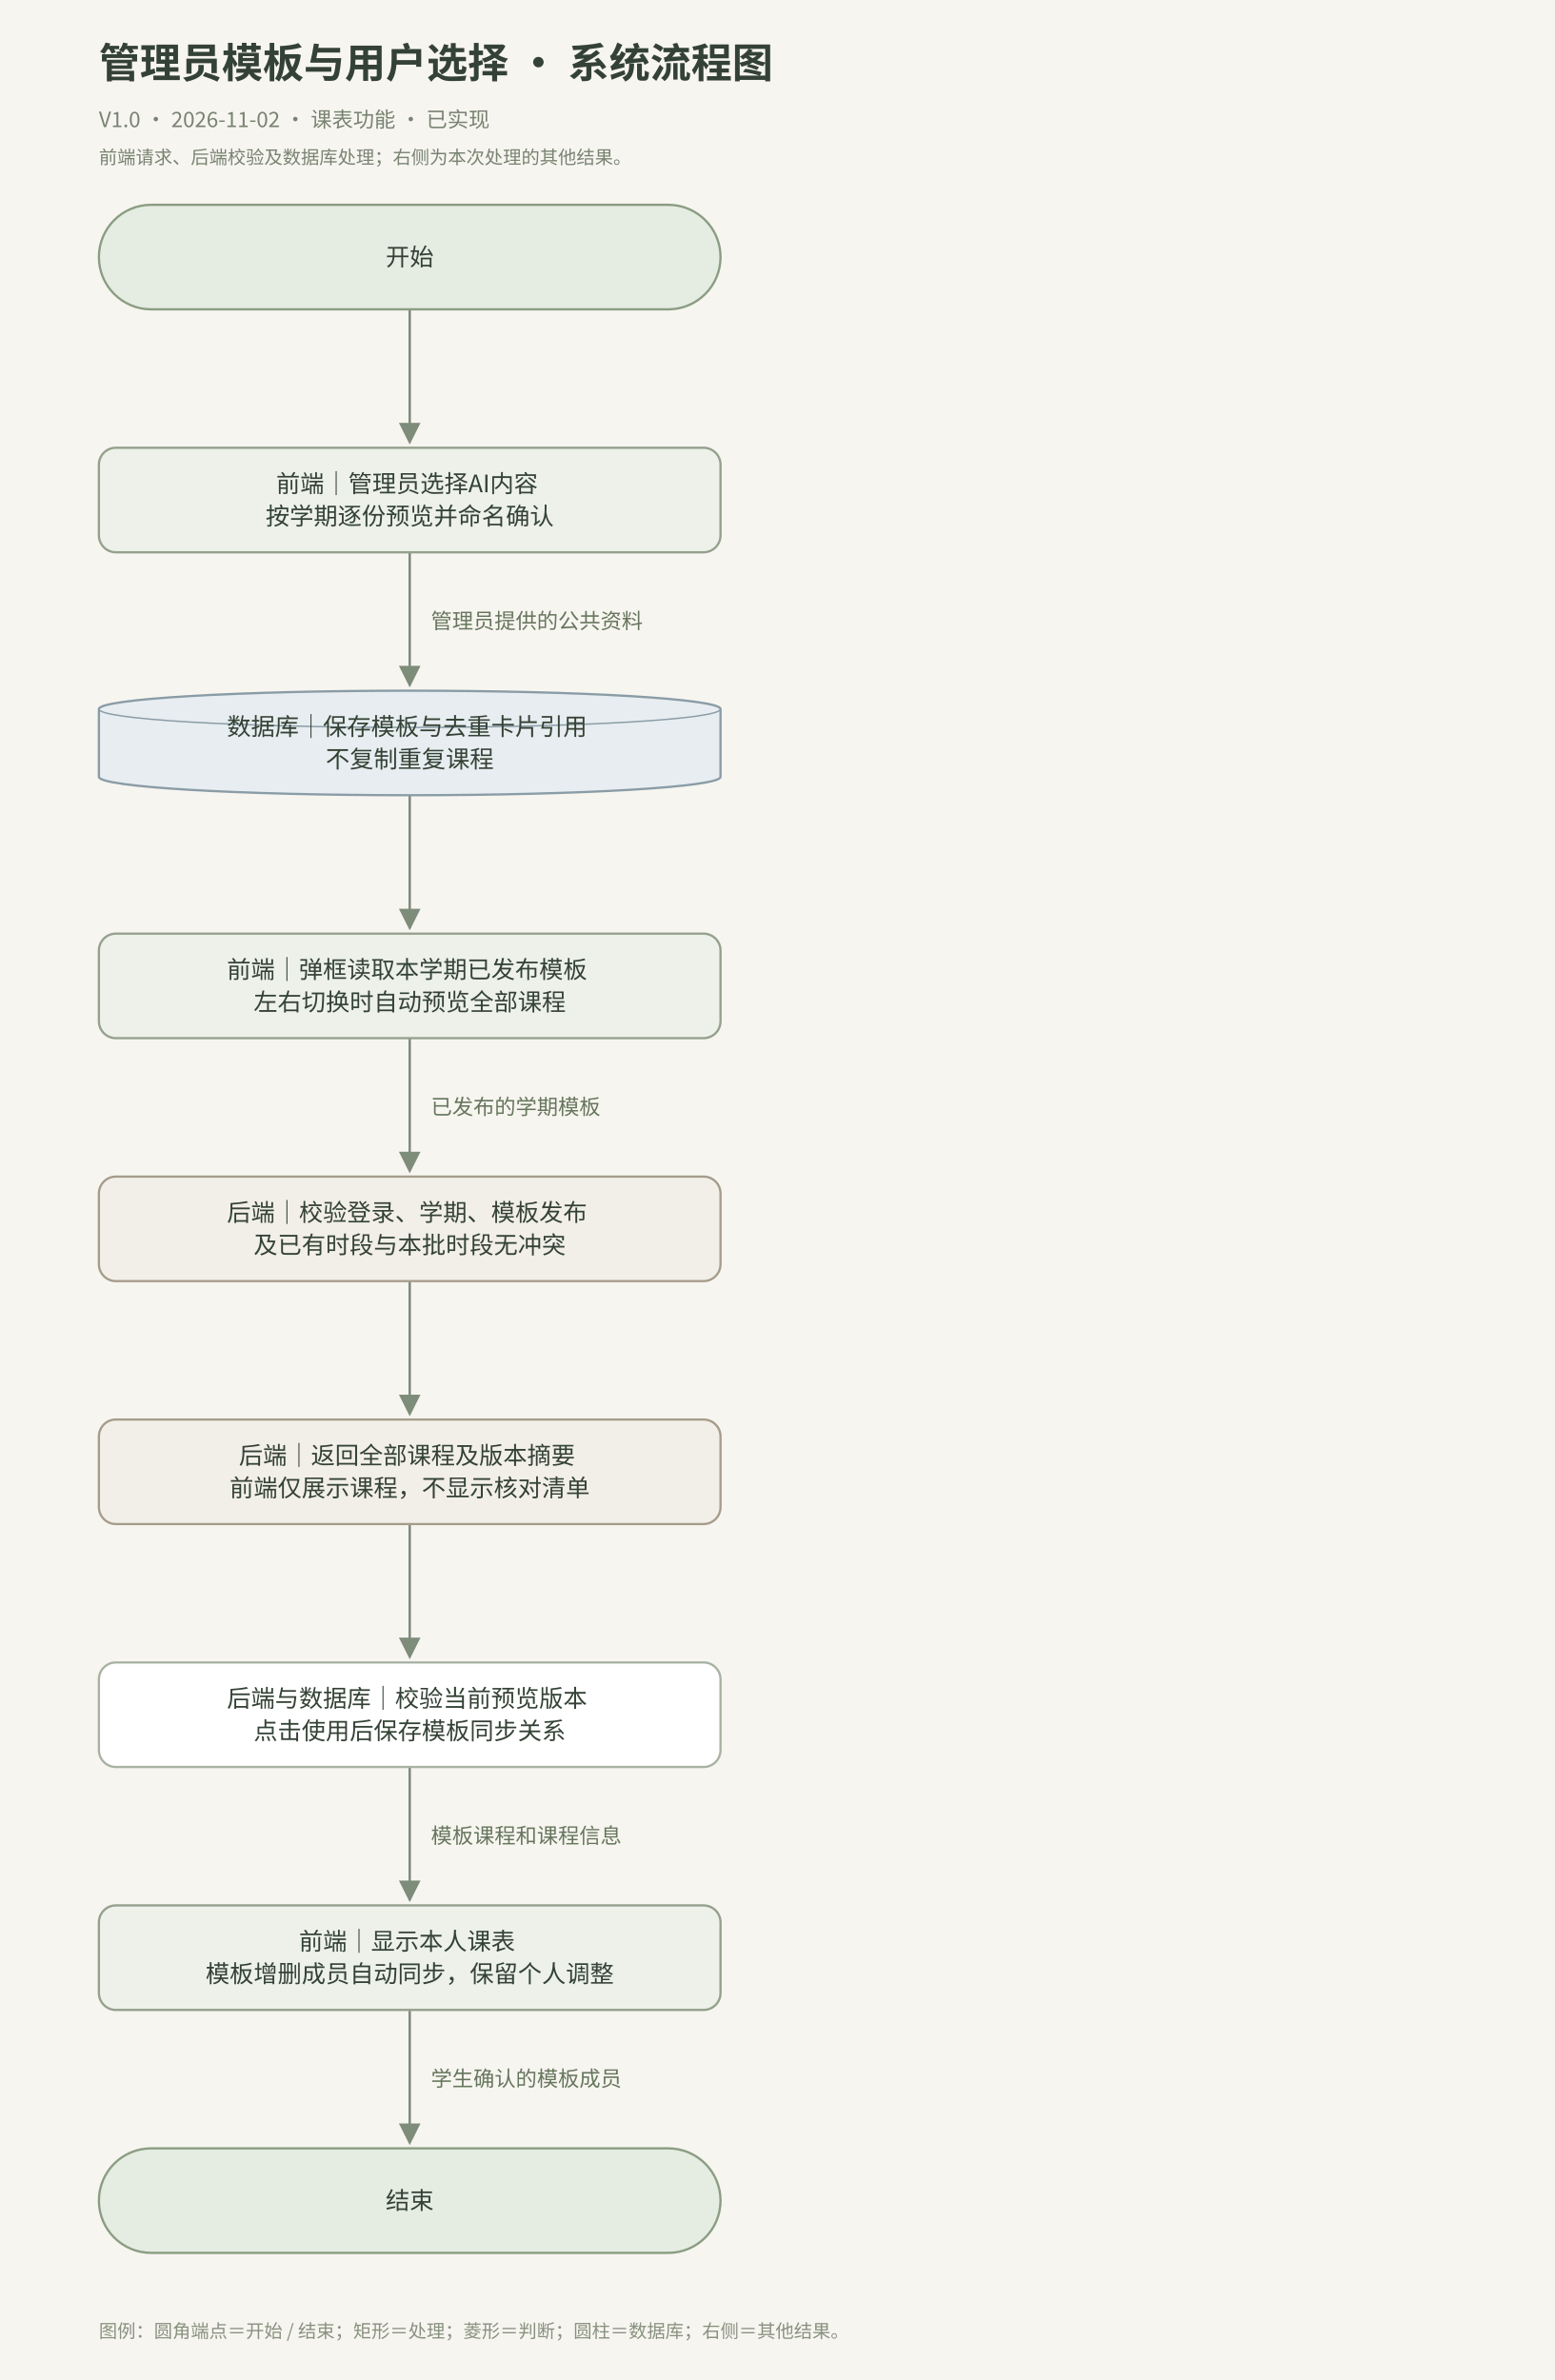
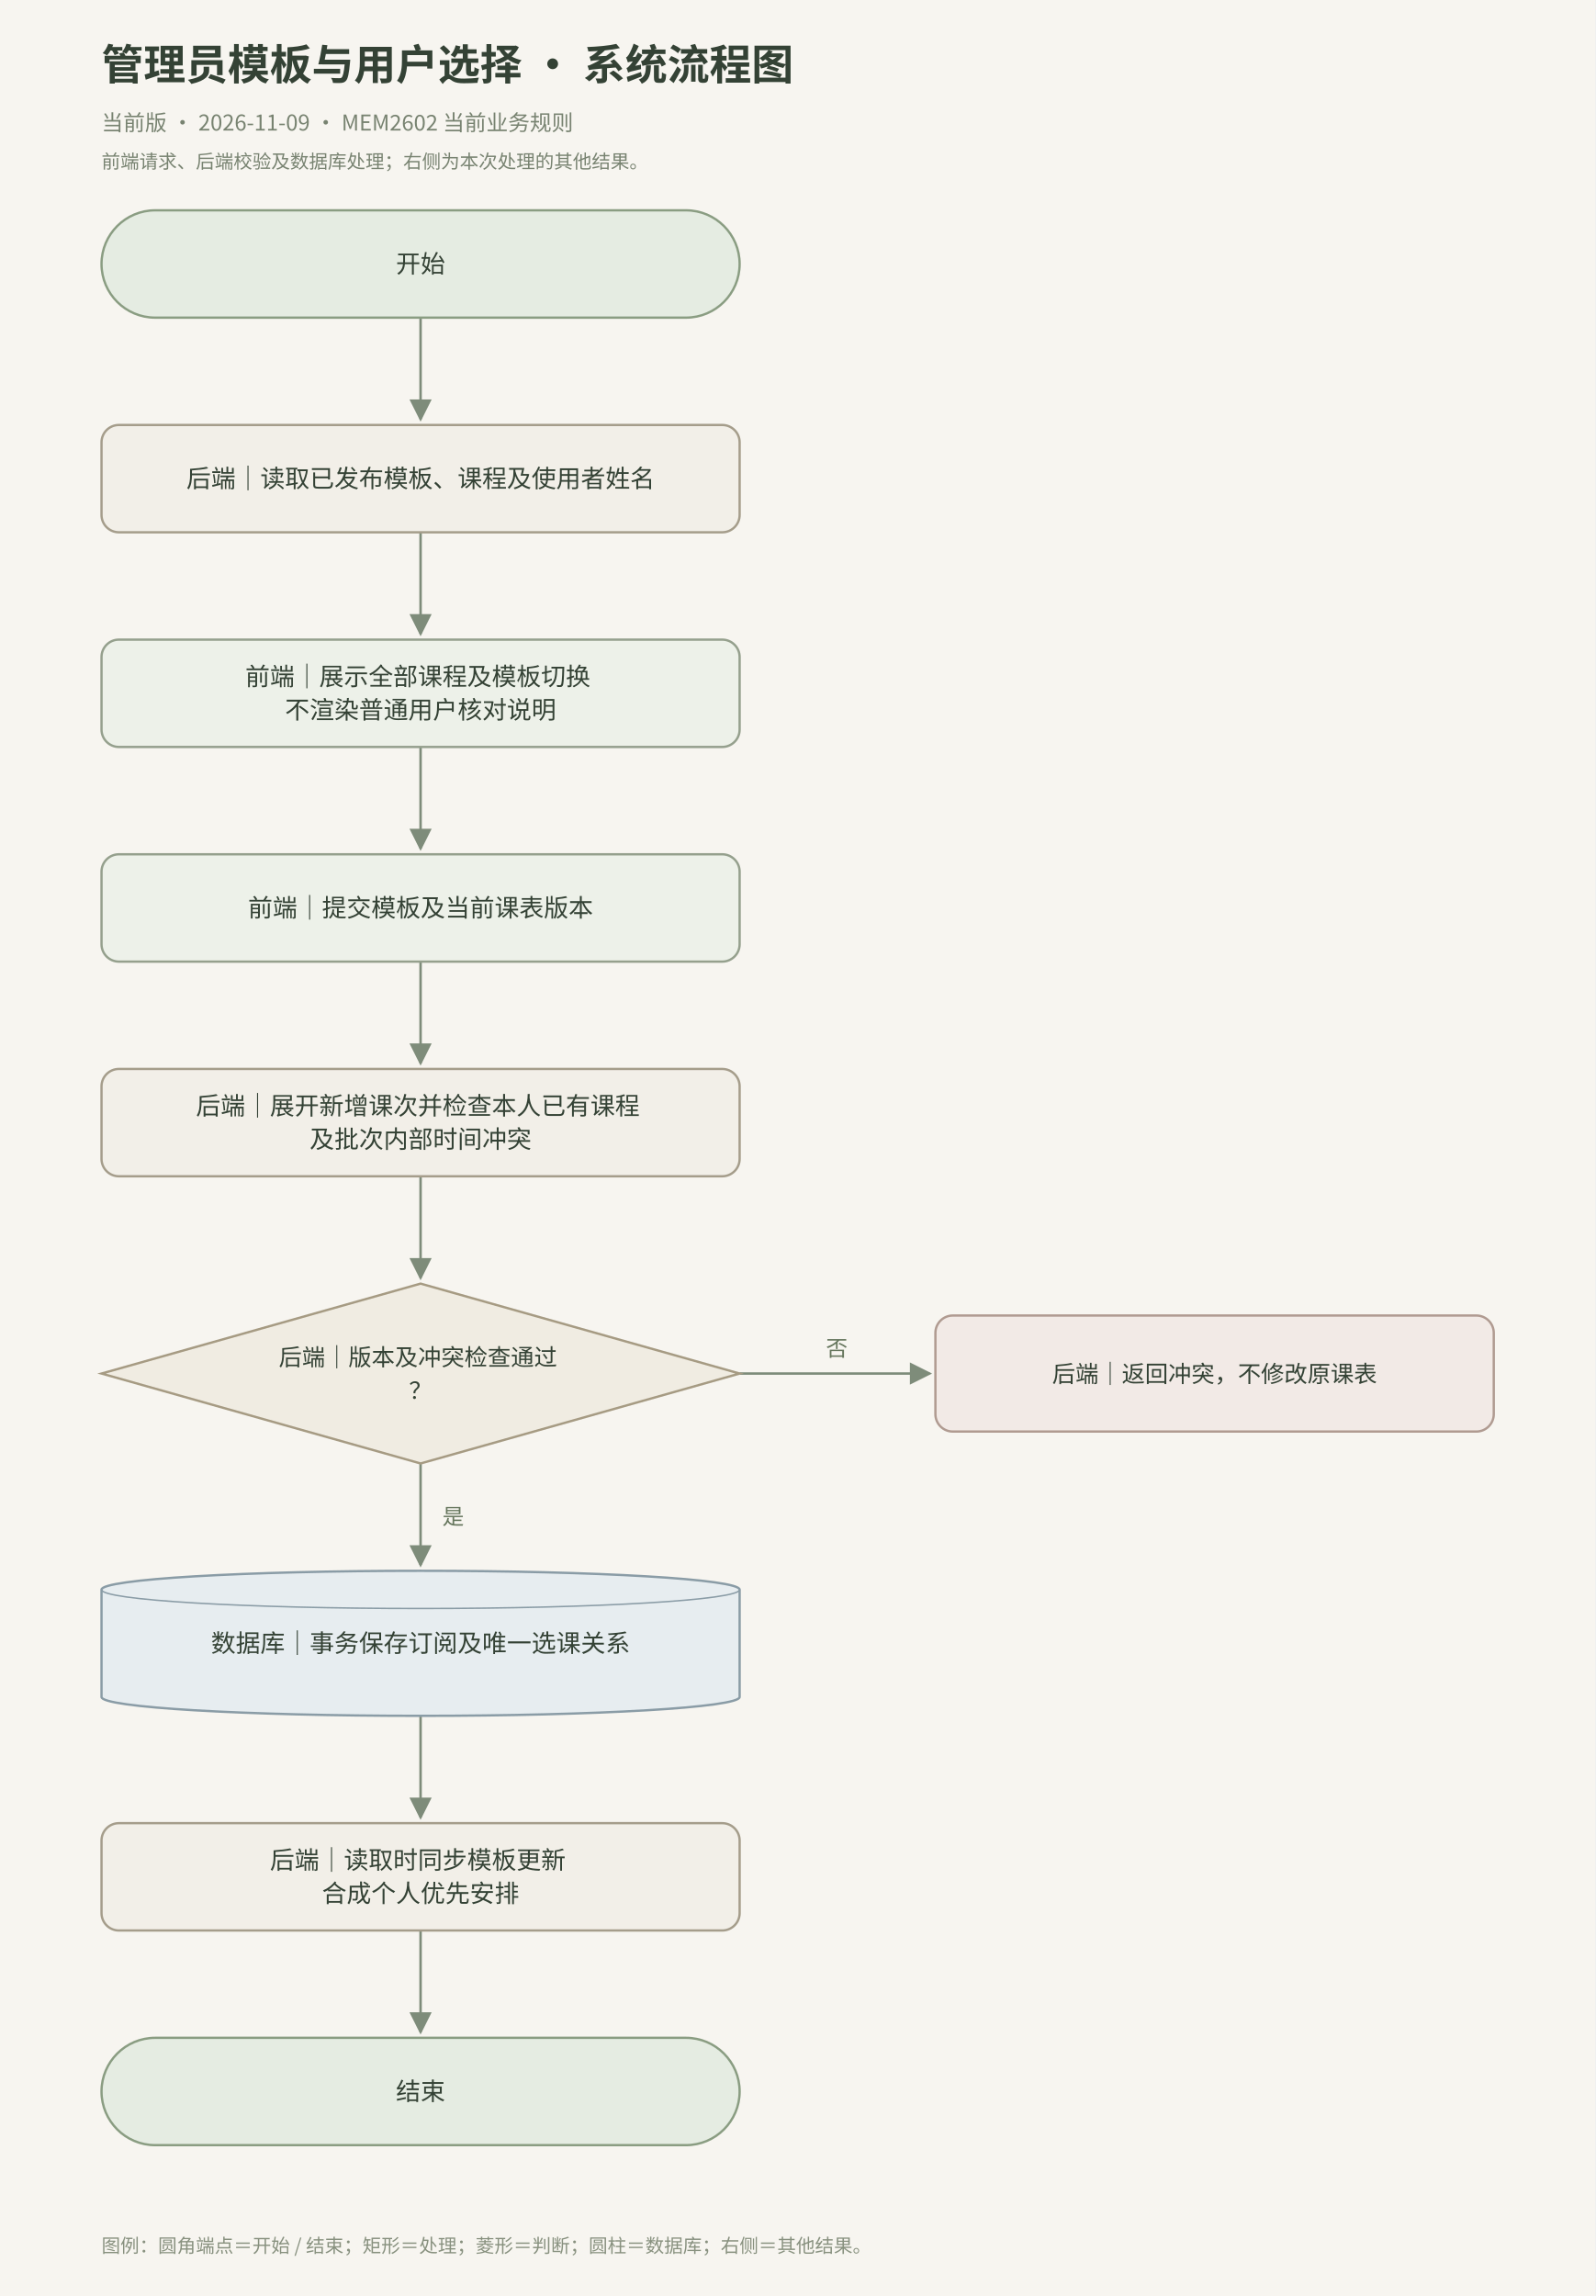
- <svg xmlns="http://www.w3.org/2000/svg" width="1100" height="1685" viewBox="0 0 1100 1685" role="img" aria-labelledby="title desc">
+ <svg xmlns="http://www.w3.org/2000/svg" width="1100" height="1583" viewBox="0 0 1100 1583" role="img" aria-labelledby="title desc">
  <defs>
    <marker id="arrow" markerWidth="9" markerHeight="9" refX="8" refY="4.5" orient="auto" markerUnits="strokeWidth">
      <path d="M0 0 L9 4.5 L0 9 Z" fill="#7E8C7A" />
    </marker>
  </defs>
-   <rect width="1100" height="1685" fill="#F7F5F0" />
+   <rect width="1100" height="1583" fill="#F7F5F0" />
  <g font-family="'Microsoft YaHei','PingFang SC','Noto Sans CJK SC',sans-serif" fill="#344235">
    <text x="70" y="55" font-size="29" font-weight="700">管理员模板与用户选择 · 系统流程图</text>
-     <text x="70" y="90" font-size="15" fill="#788371">V1.0 · 2026-11-02 · 课表功能 · 已实现</text>
+     <text x="70" y="90" font-size="15" fill="#788371">当前版 · 2026-11-09 · MEM2602 当前业务规则</text>
    <text x="70" y="116" font-size="13" fill="#788371">前端请求、后端校验及数据库处理；右侧为本次处理的其他结果。</text>
-     <path d="M290.0 219 L290.0 313" stroke="#7E8C7A" stroke-width="1.7" fill="none" marker-end="url(#arrow)" />
-     <path d="M290.0 391 L290.0 485" stroke="#7E8C7A" stroke-width="1.7" fill="none" marker-end="url(#arrow)" />
-     <text x="305.0" y="445.0" font-size="15" fill="#66765D">管理员提供的公共资料</text>
-     <path d="M290.0 563 L290.0 657" stroke="#7E8C7A" stroke-width="1.7" fill="none" marker-end="url(#arrow)" />
-     <path d="M290.0 735 L290.0 829" stroke="#7E8C7A" stroke-width="1.7" fill="none" marker-end="url(#arrow)" />
-     <text x="305.0" y="789.0" font-size="15" fill="#66765D">已发布的学期模板</text>
-     <path d="M290.0 907 L290.0 1001" stroke="#7E8C7A" stroke-width="1.7" fill="none" marker-end="url(#arrow)" />
-     <path d="M290.0 1079 L290.0 1173" stroke="#7E8C7A" stroke-width="1.7" fill="none" marker-end="url(#arrow)" />
-     <path d="M290.0 1251 L290.0 1345" stroke="#7E8C7A" stroke-width="1.7" fill="none" marker-end="url(#arrow)" />
-     <text x="305.0" y="1305.0" font-size="15" fill="#66765D">模板课程和课程信息</text>
-     <path d="M290.0 1423 L290.0 1517" stroke="#7E8C7A" stroke-width="1.7" fill="none" marker-end="url(#arrow)" />
-     <text x="305.0" y="1477.0" font-size="15" fill="#66765D">学生确认的模板成员</text>
+     <path d="M290.0 219 L290.0 289" stroke="#7E8C7A" stroke-width="1.7" fill="none" marker-end="url(#arrow)" />
+     <path d="M290.0 367 L290.0 437" stroke="#7E8C7A" stroke-width="1.7" fill="none" marker-end="url(#arrow)" />
+     <path d="M290.0 515 L290.0 585" stroke="#7E8C7A" stroke-width="1.7" fill="none" marker-end="url(#arrow)" />
+     <path d="M290.0 663 L290.0 733" stroke="#7E8C7A" stroke-width="1.7" fill="none" marker-end="url(#arrow)" />
+     <path d="M290.0 811 L290.0 881" stroke="#7E8C7A" stroke-width="1.7" fill="none" marker-end="url(#arrow)" />
+     <path d="M510 947.0 L641 947.0" stroke="#7E8C7A" stroke-width="1.7" fill="none" marker-end="url(#arrow)" />
+     <text x="569.5" y="935.0" font-size="15" fill="#66765D">否</text>
+     <path d="M290.0 1009 L290.0 1079" stroke="#7E8C7A" stroke-width="1.7" fill="none" marker-end="url(#arrow)" />
+     <text x="305.0" y="1051.0" font-size="15" fill="#66765D">是</text>
+     <path d="M290.0 1183 L290.0 1253" stroke="#7E8C7A" stroke-width="1.7" fill="none" marker-end="url(#arrow)" />
+     <path d="M290.0 1331 L290.0 1401" stroke="#7E8C7A" stroke-width="1.7" fill="none" marker-end="url(#arrow)" />
    <rect x="70" y="145" width="440" height="74" rx="37.0" fill="#E5ECE2" stroke="#8A9D82" stroke-width="1.6" />
    <text text-anchor="middle" font-size="17">
      <tspan x="290.0" y="188.0">开始</tspan>
    </text>
-     <rect x="70" y="317" width="440" height="74" rx="12" fill="#EDF1E9" stroke="#95A08D" stroke-width="1.6" />
+     <rect x="70" y="293" width="440" height="74" rx="12" fill="#F2EFE8" stroke="#A59D8B" stroke-width="1.6" />
    <text text-anchor="middle" font-size="17">
-       <tspan x="290.0" y="348.5">前端｜管理员选择AI内容</tspan>
-       <tspan x="290.0" y="371.5">按学期逐份预览并命名确认</tspan>
+       <tspan x="290.0" y="336.0">后端｜读取已发布模板、课程及使用者姓名</tspan>
    </text>
-     <path d="M70 502 A220.0 13 0 0 1 510 502 L510 550 A220.0 13 0 0 1 70 550 Z" fill="#E7EDF0" stroke="#8A9CA6" stroke-width="1.6" />
-     <path d="M70 502 A220.0 13 0 0 0 510 502" stroke="#8A9CA6" fill="none" />
+     <rect x="70" y="441" width="440" height="74" rx="12" fill="#EDF1E9" stroke="#95A08D" stroke-width="1.6" />
    <text text-anchor="middle" font-size="17">
-       <tspan x="290.0" y="520.5">数据库｜保存模板与去重卡片引用</tspan>
-       <tspan x="290.0" y="543.5">不复制重复课程</tspan>
+       <tspan x="290.0" y="472.5">前端｜展示全部课程及模板切换</tspan>
+       <tspan x="290.0" y="495.5">不渲染普通用户核对说明</tspan>
    </text>
-     <rect x="70" y="661" width="440" height="74" rx="12" fill="#EDF1E9" stroke="#95A08D" stroke-width="1.6" />
+     <rect x="70" y="589" width="440" height="74" rx="12" fill="#EDF1E9" stroke="#95A08D" stroke-width="1.6" />
    <text text-anchor="middle" font-size="17">
-       <tspan x="290.0" y="692.5">前端｜弹框读取本学期已发布模板</tspan>
-       <tspan x="290.0" y="715.5">左右切换时自动预览全部课程</tspan>
+       <tspan x="290.0" y="632.0">前端｜提交模板及当前课表版本</tspan>
    </text>
-     <rect x="70" y="833" width="440" height="74" rx="12" fill="#F2EFE8" stroke="#A59D8B" stroke-width="1.6" />
+     <rect x="70" y="737" width="440" height="74" rx="12" fill="#F2EFE8" stroke="#A59D8B" stroke-width="1.6" />
    <text text-anchor="middle" font-size="17">
-       <tspan x="290.0" y="864.5">后端｜校验登录、学期、模板发布</tspan>
-       <tspan x="290.0" y="887.5">及已有时段与本批时段无冲突</tspan>
+       <tspan x="290.0" y="768.5">后端｜展开新增课次并检查本人已有课程</tspan>
+       <tspan x="290.0" y="791.5">及批次内部时间冲突</tspan>
    </text>
-     <rect x="70" y="1005" width="440" height="74" rx="12" fill="#F2EFE8" stroke="#A59D8B" stroke-width="1.6" />
+     <polygon points="290.0,885 510,947.0 290.0,1009 70,947.0" fill="#F0ECE2" stroke="#A69B83" stroke-width="1.6" />
+     <text text-anchor="middle" font-size="16">
+       <tspan x="290.0" y="941.5">后端｜版本及冲突检查通过</tspan>
+       <tspan x="290.0" y="964.5">？</tspan>
+     </text>
+     <rect x="645" y="907.0" width="385" height="80" rx="12" fill="#F2EAE6" stroke="#B09B91" stroke-width="1.6" />
+     <text text-anchor="middle" font-size="16">
+       <tspan x="837.5" y="953.0">后端｜返回冲突，不修改原课表</tspan>
+     </text>
+     <path d="M70 1096 A220.0 13 0 0 1 510 1096 L510 1170 A220.0 13 0 0 1 70 1170 Z" fill="#E7EDF0" stroke="#8A9CA6" stroke-width="1.6" />
+     <path d="M70 1096 A220.0 13 0 0 0 510 1096" stroke="#8A9CA6" fill="none" />
    <text text-anchor="middle" font-size="17">
-       <tspan x="290.0" y="1036.5">后端｜返回全部课程及版本摘要</tspan>
-       <tspan x="290.0" y="1059.5">前端仅展示课程，不显示核对清单</tspan>
+       <tspan x="290.0" y="1139.0">数据库｜事务保存订阅及唯一选课关系</tspan>
    </text>
-     <rect x="70" y="1177" width="440" height="74" rx="12" fill="#FFFFFF" stroke="#A8B2A2" stroke-width="1.6" />
+     <rect x="70" y="1257" width="440" height="74" rx="12" fill="#F2EFE8" stroke="#A59D8B" stroke-width="1.6" />
    <text text-anchor="middle" font-size="17">
-       <tspan x="290.0" y="1208.5">后端与数据库｜校验当前预览版本</tspan>
-       <tspan x="290.0" y="1231.5">点击使用后保存模板同步关系</tspan>
+       <tspan x="290.0" y="1288.5">后端｜读取时同步模板更新</tspan>
+       <tspan x="290.0" y="1311.5">合成个人优先安排</tspan>
    </text>
-     <rect x="70" y="1349" width="440" height="74" rx="12" fill="#EDF1E9" stroke="#95A08D" stroke-width="1.6" />
+     <rect x="70" y="1405" width="440" height="74" rx="37.0" fill="#E5ECE2" stroke="#8A9D82" stroke-width="1.6" />
    <text text-anchor="middle" font-size="17">
-       <tspan x="290.0" y="1380.5">前端｜显示本人课表</tspan>
-       <tspan x="290.0" y="1403.5">模板增删成员自动同步，保留个人调整</tspan>
+       <tspan x="290.0" y="1448.0">结束</tspan>
    </text>
-     <rect x="70" y="1521" width="440" height="74" rx="37.0" fill="#E5ECE2" stroke="#8A9D82" stroke-width="1.6" />
-     <text text-anchor="middle" font-size="17">
-       <tspan x="290.0" y="1564.0">结束</tspan>
-     </text>
-     <text x="70" y="1655" font-size="13" fill="#88917F">图例：圆角端点＝开始 / 结束；矩形＝处理；菱形＝判断；圆柱＝数据库；右侧＝其他结果。</text>
+     <text x="70" y="1553" font-size="13" fill="#88917F">图例：圆角端点＝开始 / 结束；矩形＝处理；菱形＝判断；圆柱＝数据库；右侧＝其他结果。</text>
  </g>
</svg>
